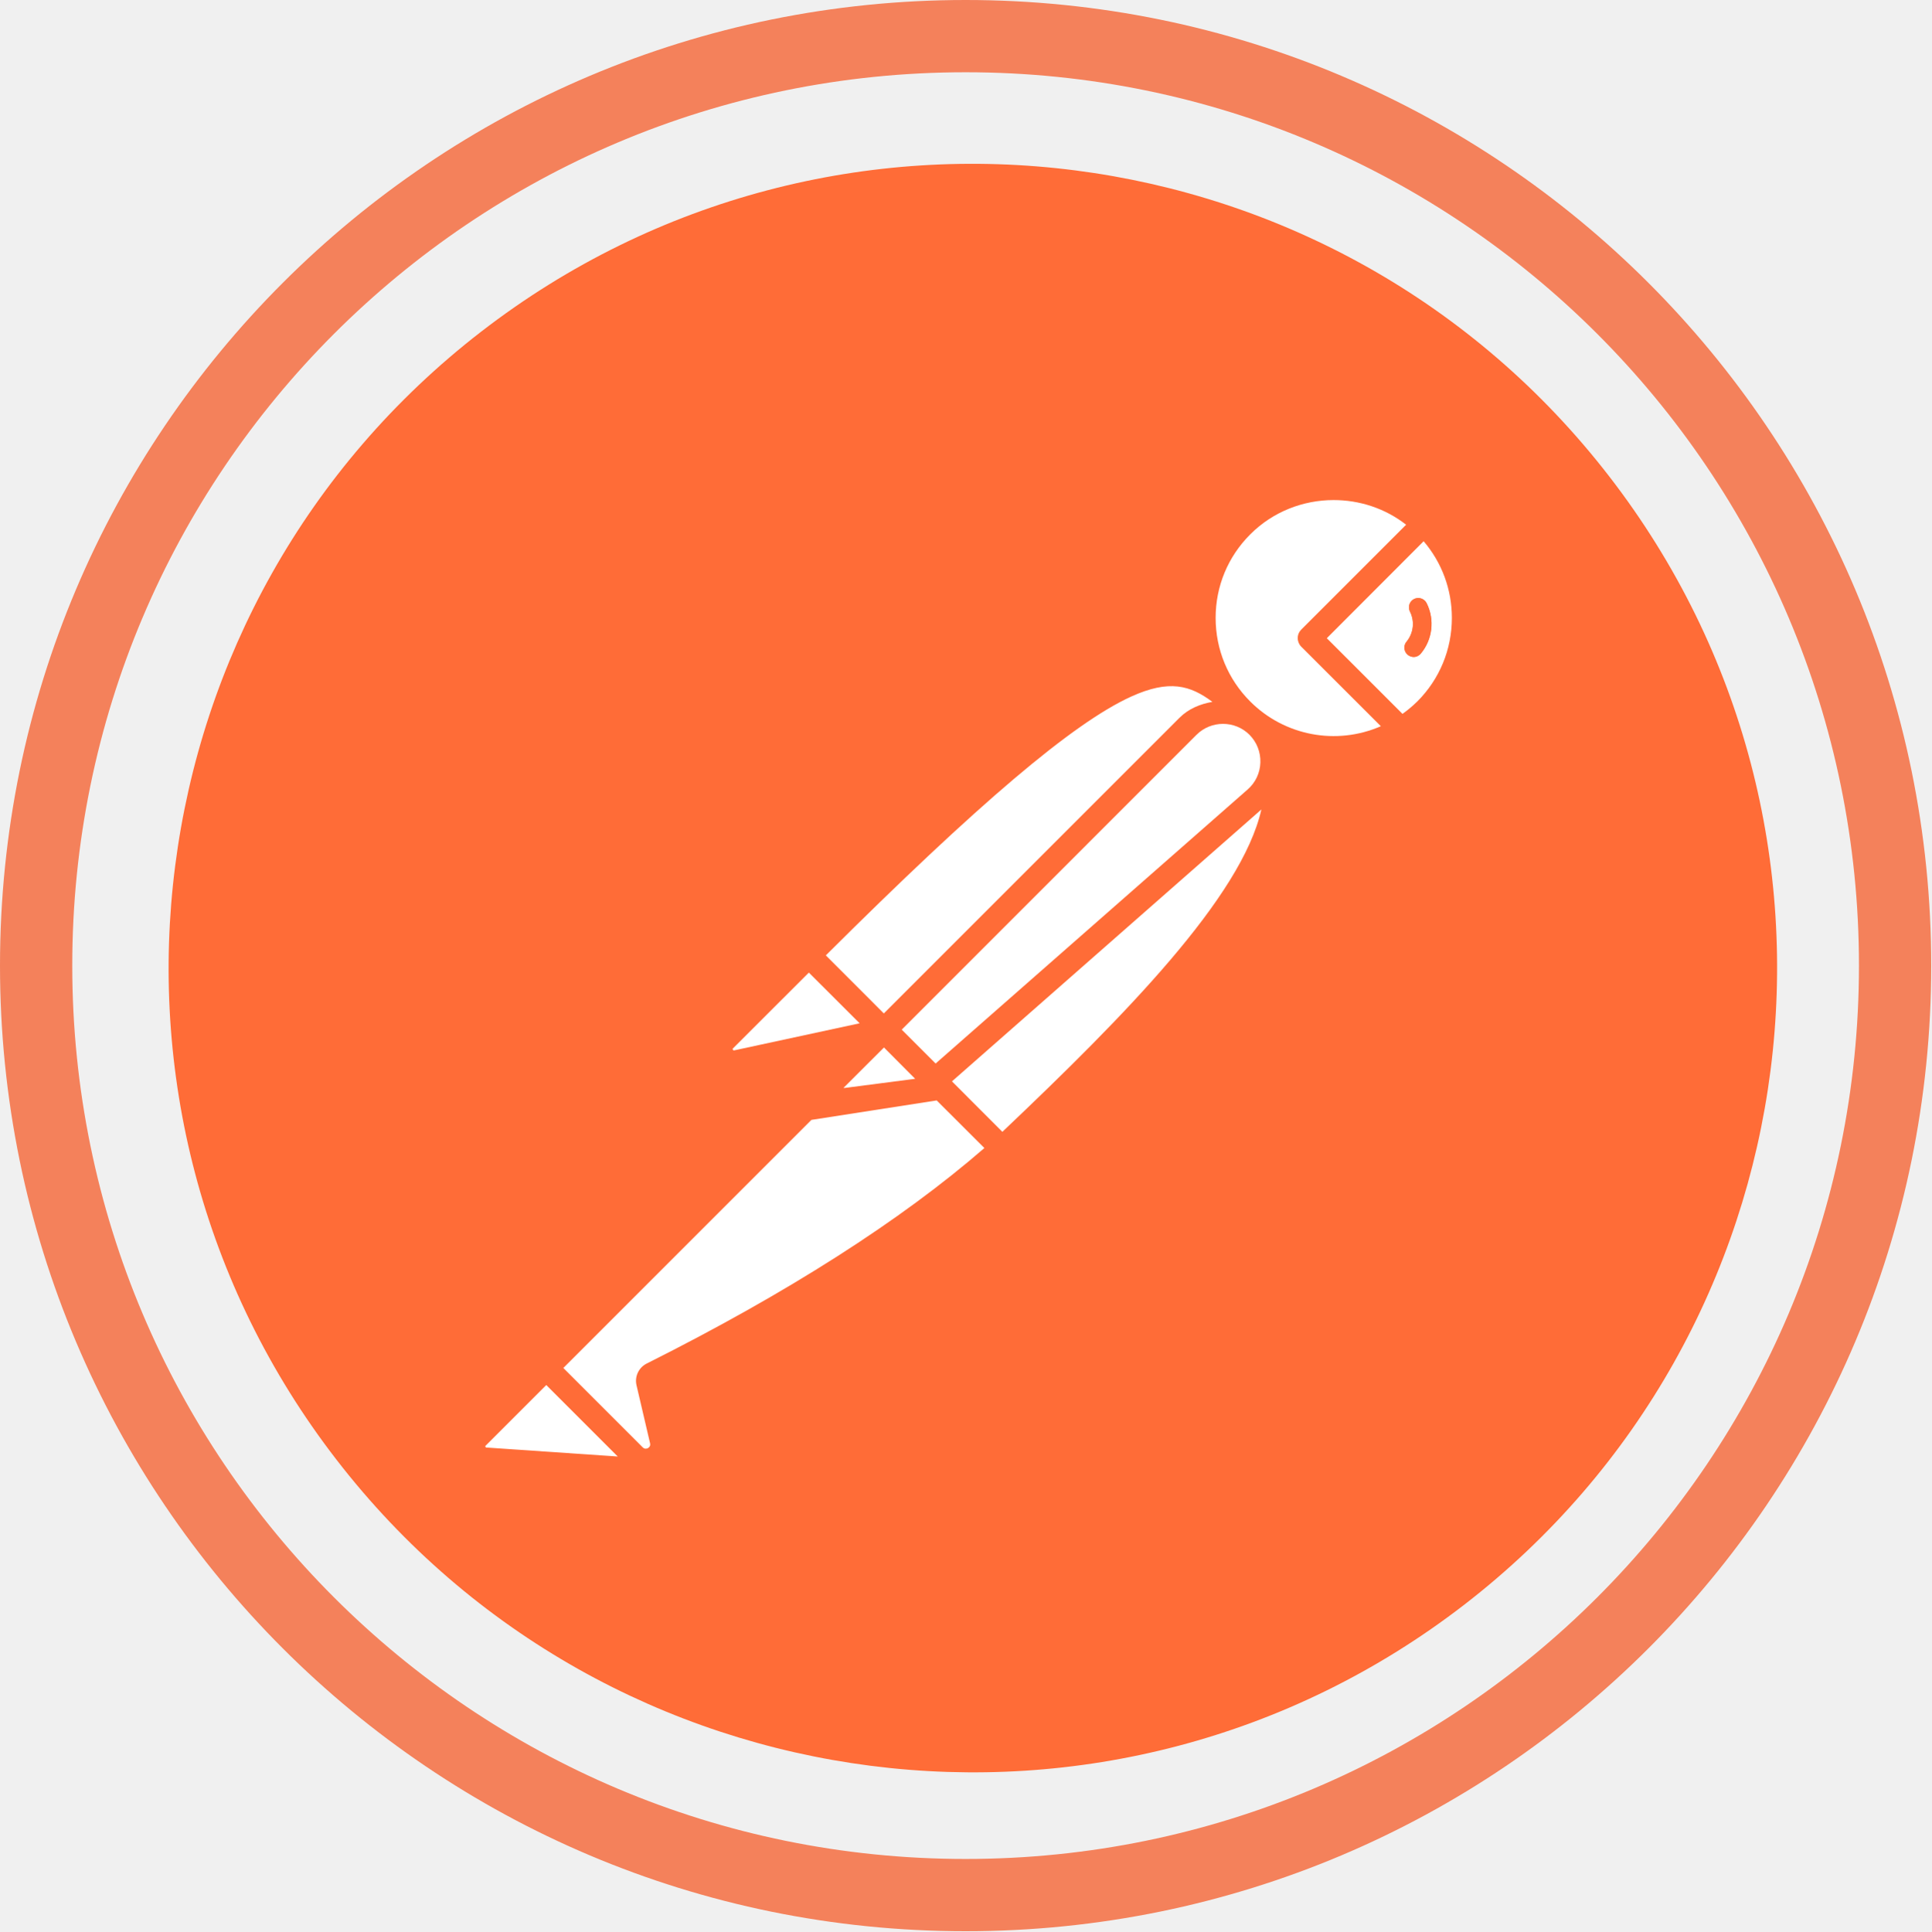
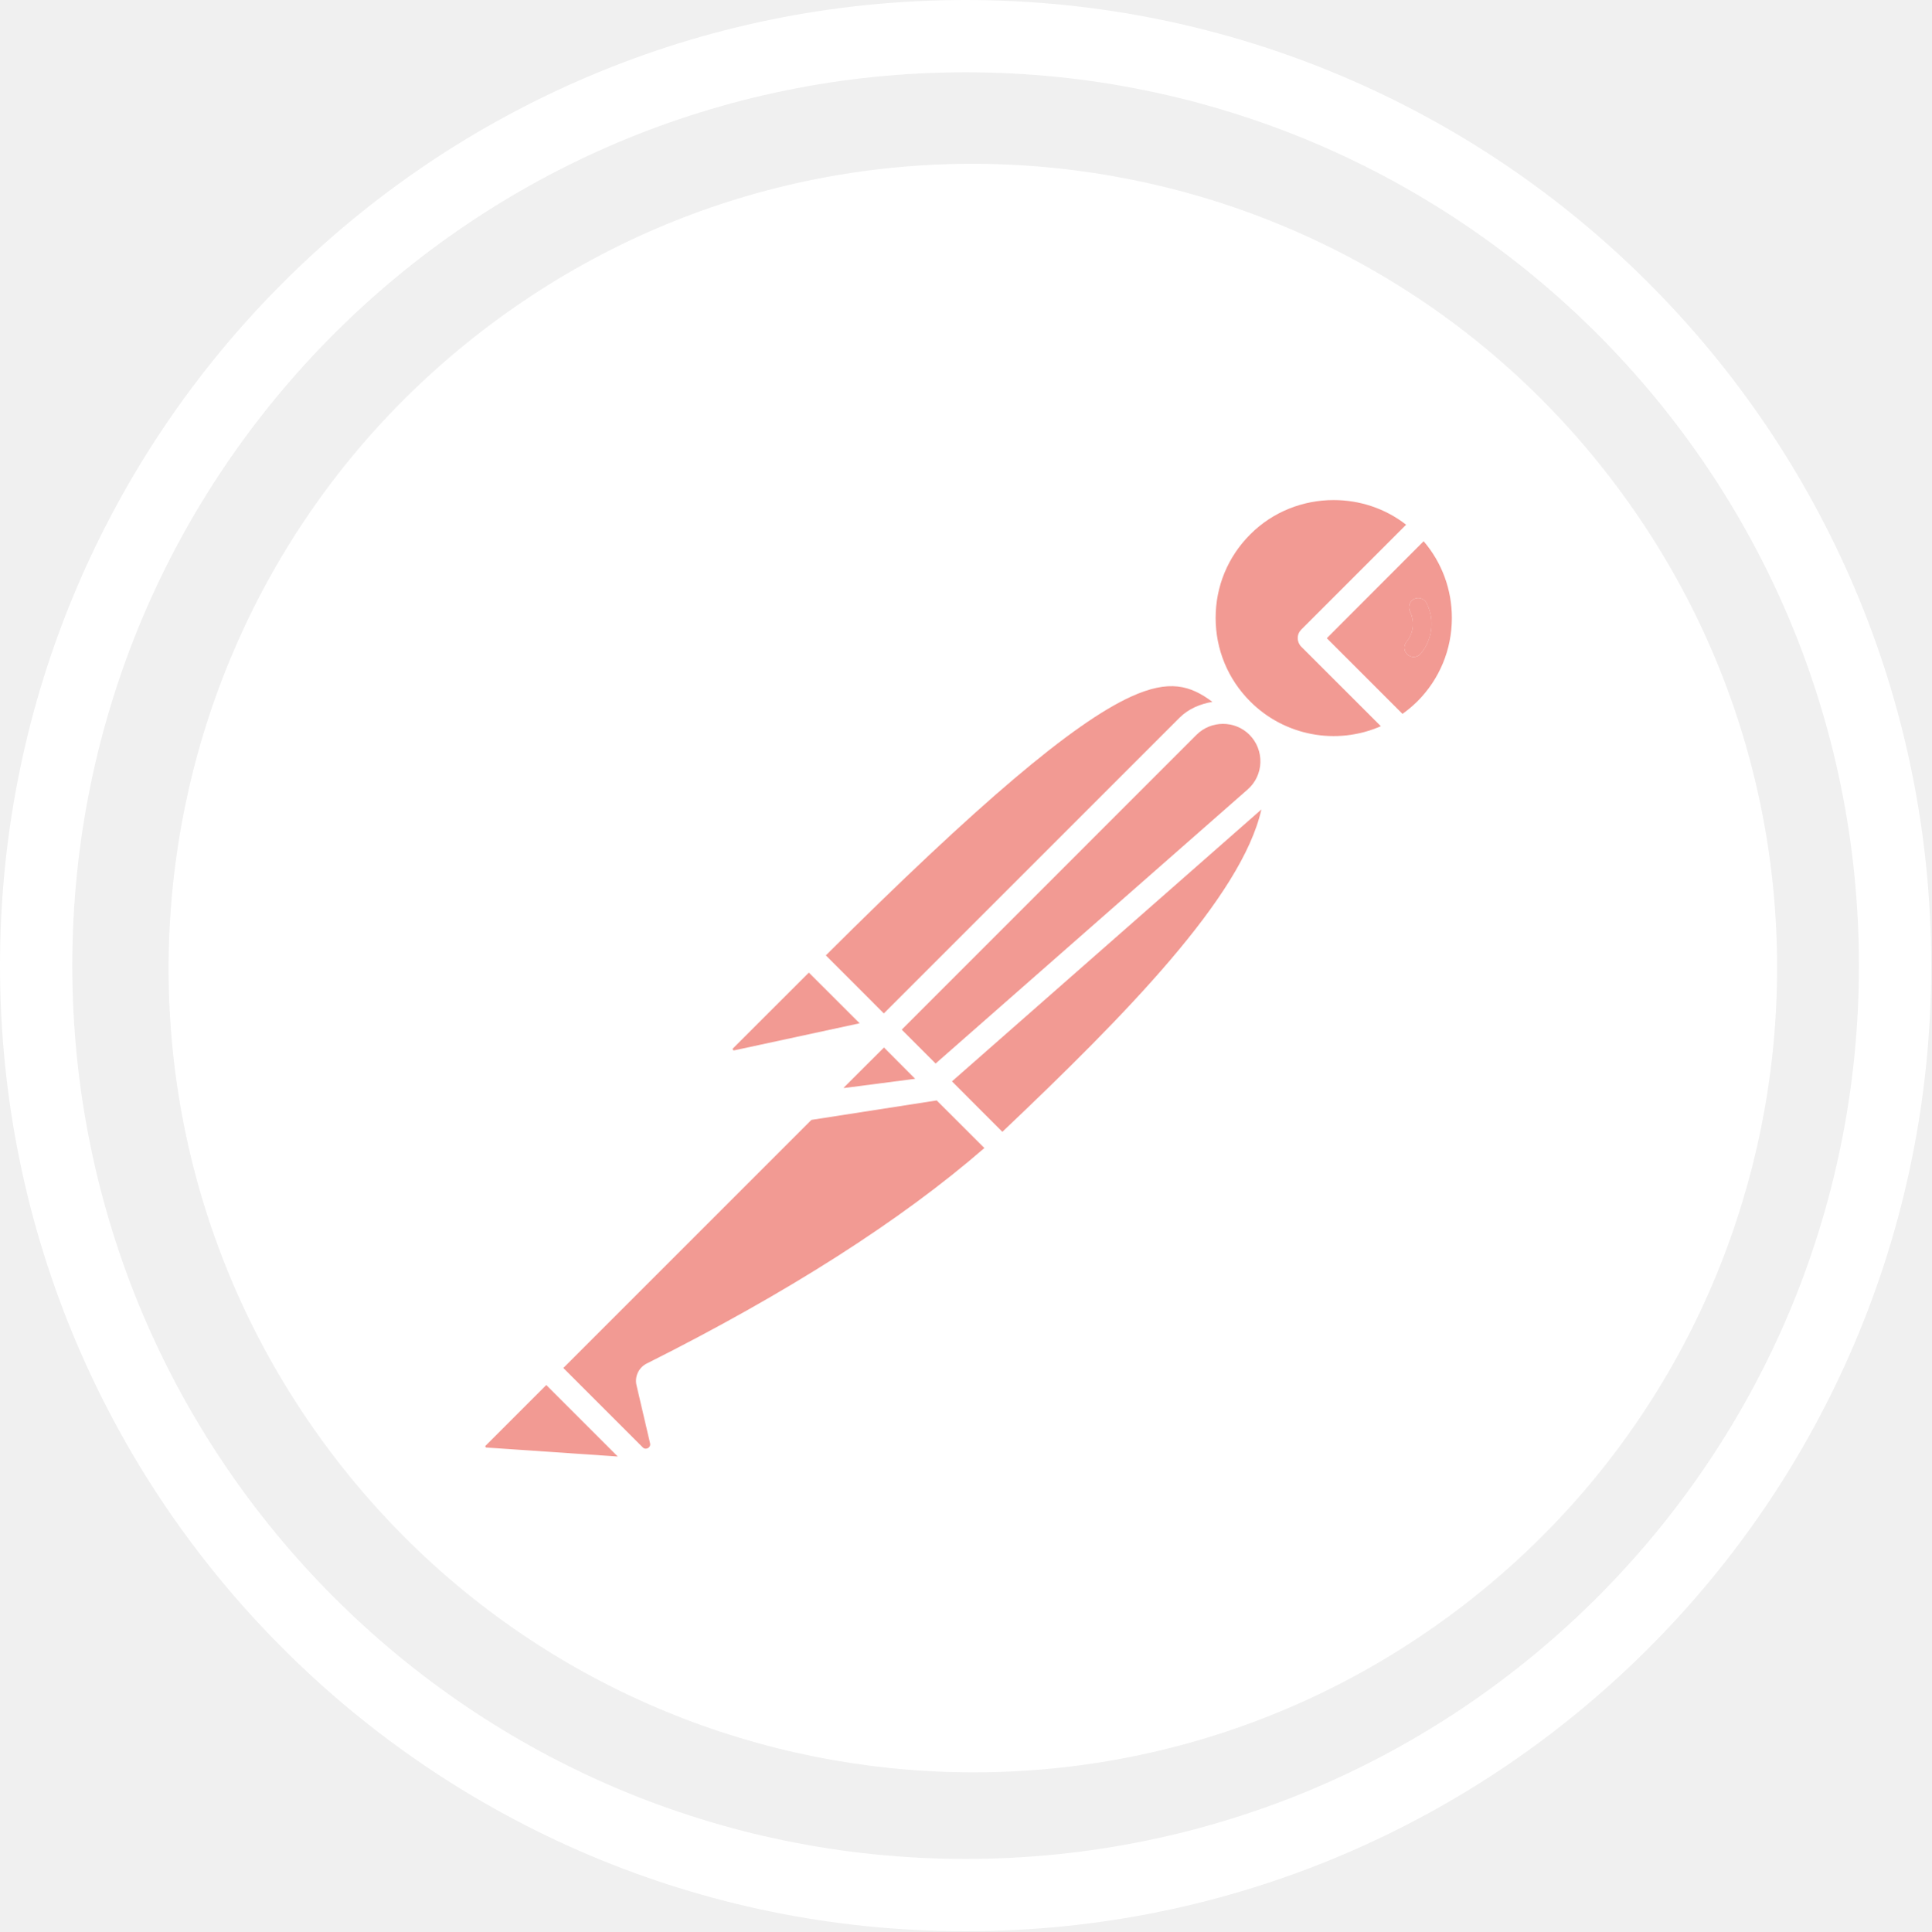
<svg xmlns="http://www.w3.org/2000/svg" enable-background="new 0 0 2491 2491" viewBox="0 0 2491 2491">
-   <path d="m1245.5 2397.8c636.4 0 1152.3-515.9 1152.3-1152.3s-515.9-1152.3-1152.3-1152.3-1152.3 515.9-1152.3 1152.3 515.9 1152.3 1152.3 1152.3zm0 93.2c-687.9 0-1245.5-557.6-1245.5-1245.5s557.6-1245.5 1245.5-1245.5 1245.5 557.6 1245.5 1245.5-557.6 1245.5-1245.5 1245.5z" fill="#f4815b" />
+   <path d="m1245.5 2397.8c636.4 0 1152.3-515.9 1152.3-1152.3s-515.9-1152.3-1152.3-1152.3-1152.3 515.9-1152.3 1152.3 515.9 1152.3 1152.3 1152.3zm0 93.2c-687.9 0-1245.5-557.6-1245.5-1245.5s557.6-1245.5 1245.5-1245.5 1245.5 557.6 1245.5 1245.5-557.6 1245.5-1245.5 1245.5z" fill="#FFF" />
  <g clip-rule="evenodd" fill-rule="evenodd">
-     <path d="m2075.7 614.5c-350.3-453.4-1001.7-537-1455.1-186.7-453.3 350.3-536.9 1001.7-186.6 1455 350.2 453.4 1001.6 537.1 1455 186.8 453.4-350.2 537-1001.8 186.7-1455.1z" fill="#ff6c37" />
-     <path d="m1458.8 898.6c-74.7 34.1-196.3 137.2-393.6 333.7l56.1 56.1 18.7 18.8 381.3-381.3c11.9-11.9 27-17.9 42.5-20.6-28.3-21.2-55.5-29.3-105-6.7m168.2 145.5-399.1 350.7c35.5 35.6 55 55 65 65.1 158.1-150 308.6-303 334.1-415.8m-681.7 309.9c.6 1 1.2.9 1.8.8l161.7-34.9-65.5-65.4-97.8 97.7c-.3.2-.8.6-.2 1.8m733.1-541.9 135.3-135.3c-27.3-21.3-60.4-31.8-93.5-31.8-39.1 0-78.2 14.8-107.6 44.3-28.8 28.8-44.6 67-44.6 107.7s15.8 79 44.6 107.8c44.2 44.3 111.1 57 168.5 31.9l-102.6-102.5c-2.9-2.9-4.6-6.9-4.6-11-.1-4.2 1.6-8.1 4.5-11.1" fill="#fff" />
-     <path d="m1823.5 847.4c-2.7 0-5.4-1-7.7-2.8-5-4.2-5.8-11.8-1.5-16.9 9.1-11 10.8-26.3 4.3-39-2.9-5.9-.5-13.1 5.4-16.1 5.9-2.9 13.1-.5 16.1 5.4 10.6 21.2 7.7 46.8-7.5 65-2.2 2.8-5.6 4.4-9.1 4.4m12.8-149.3-124.9 125.1 97.6 97.6c6.8-4.8 13.1-10.2 19.1-16 28.8-28.8 44.6-67.1 44.6-107.8 0-36.6-12.8-71.2-36.4-98.9m-293 249.7-380.2 380.3 43.7 43.7 402.6-353.6c10.1-8.9 15.9-21.3 16.3-34.7.4-13.5-4.6-26.2-14.1-35.8-18.8-18.7-49.4-18.7-68.3.1m-709.4 811.1s.1 0 .2-.1c181.3-90.9 327.8-184.4 435.6-278l-61.5-61.4-161.6 25.1-320 320 102.4 102.4c2.5 2.4 5 1.8 6.7 1 1.7-1 3.5-2.8 2.8-6.2l-17.5-74.9c-2.6-11.2 2.7-22.6 12.9-27.9m-37.1 119.8-92.2-92.2-78.2 78.2c-.3.2-.6.6-.3 1.4.3.9.9 1 1.2 1zm291.2-475.5h.3c.3 0 .9.1 1.2.1l90.9-11.8-40.2-40.4z" fill="#fff" />
-     <path d="m1840.2 778c-2.9-5.9-10.2-8.4-16.2-5.4-5.9 2.9-8.3 10.1-5.4 16.1 6.4 12.7 4.7 28-4.4 39-4.3 5.1-3.5 12.7 1.6 16.9 2.2 1.8 4.9 2.8 7.7 2.8 3.5 0 6.8-1.6 9.2-4.4 15.2-18.2 18.1-43.8 7.5-65" fill="#ff6c37" />
+     <path d="m2075.7 614.5c-350.3-453.4-1001.7-537-1455.1-186.7-453.3 350.3-536.9 1001.7-186.6 1455 350.2 453.4 1001.6 537.1 1455 186.8 453.4-350.2 537-1001.8 186.7-1455.1z" fill="#FFF" />
+     <path d="m1458.8 898.6c-74.7 34.1-196.3 137.2-393.6 333.7l56.1 56.1 18.7 18.8 381.3-381.3c11.9-11.9 27-17.9 42.5-20.6-28.3-21.2-55.5-29.3-105-6.7m168.2 145.5-399.1 350.7c35.5 35.6 55 55 65 65.1 158.1-150 308.6-303 334.1-415.8m-681.7 309.9c.6 1 1.2.9 1.8.8l161.7-34.9-65.5-65.4-97.8 97.7c-.3.2-.8.6-.2 1.8m733.1-541.9 135.3-135.3c-27.3-21.3-60.4-31.8-93.5-31.8-39.1 0-78.2 14.8-107.6 44.3-28.8 28.8-44.6 67-44.6 107.7s15.8 79 44.6 107.8c44.2 44.3 111.1 57 168.5 31.9l-102.6-102.5c-2.9-2.9-4.6-6.9-4.6-11-.1-4.2 1.6-8.1 4.5-11.1" fill="#F29A93" />
+     <path d="m1823.5 847.4c-2.7 0-5.4-1-7.7-2.8-5-4.2-5.8-11.8-1.5-16.9 9.1-11 10.8-26.3 4.3-39-2.9-5.9-.5-13.1 5.4-16.1 5.9-2.9 13.1-.5 16.1 5.4 10.6 21.2 7.7 46.8-7.5 65-2.2 2.8-5.6 4.4-9.1 4.4m12.8-149.3-124.9 125.1 97.6 97.6c6.8-4.8 13.1-10.2 19.1-16 28.8-28.8 44.6-67.1 44.6-107.8 0-36.6-12.8-71.2-36.4-98.9m-293 249.7-380.2 380.3 43.7 43.7 402.6-353.6c10.1-8.9 15.9-21.3 16.3-34.7.4-13.5-4.6-26.2-14.1-35.8-18.8-18.7-49.4-18.7-68.3.1m-709.4 811.1s.1 0 .2-.1c181.3-90.9 327.8-184.4 435.6-278l-61.5-61.4-161.6 25.1-320 320 102.4 102.4c2.5 2.4 5 1.8 6.7 1 1.7-1 3.5-2.8 2.8-6.2l-17.5-74.9c-2.6-11.2 2.7-22.6 12.9-27.9m-37.1 119.8-92.2-92.2-78.2 78.2c-.3.2-.6.6-.3 1.4.3.9.9 1 1.2 1zm291.2-475.5h.3c.3 0 .9.1 1.2.1l90.9-11.8-40.2-40.4z" fill="#F29A93" />
+     <path d="m1840.2 778c-2.9-5.9-10.2-8.4-16.2-5.4-5.9 2.9-8.3 10.1-5.4 16.1 6.4 12.7 4.7 28-4.4 39-4.3 5.1-3.5 12.7 1.6 16.9 2.2 1.8 4.9 2.8 7.7 2.8 3.5 0 6.8-1.6 9.2-4.4 15.2-18.2 18.1-43.8 7.5-65" fill="#F29A93" />
  </g>
</svg>
